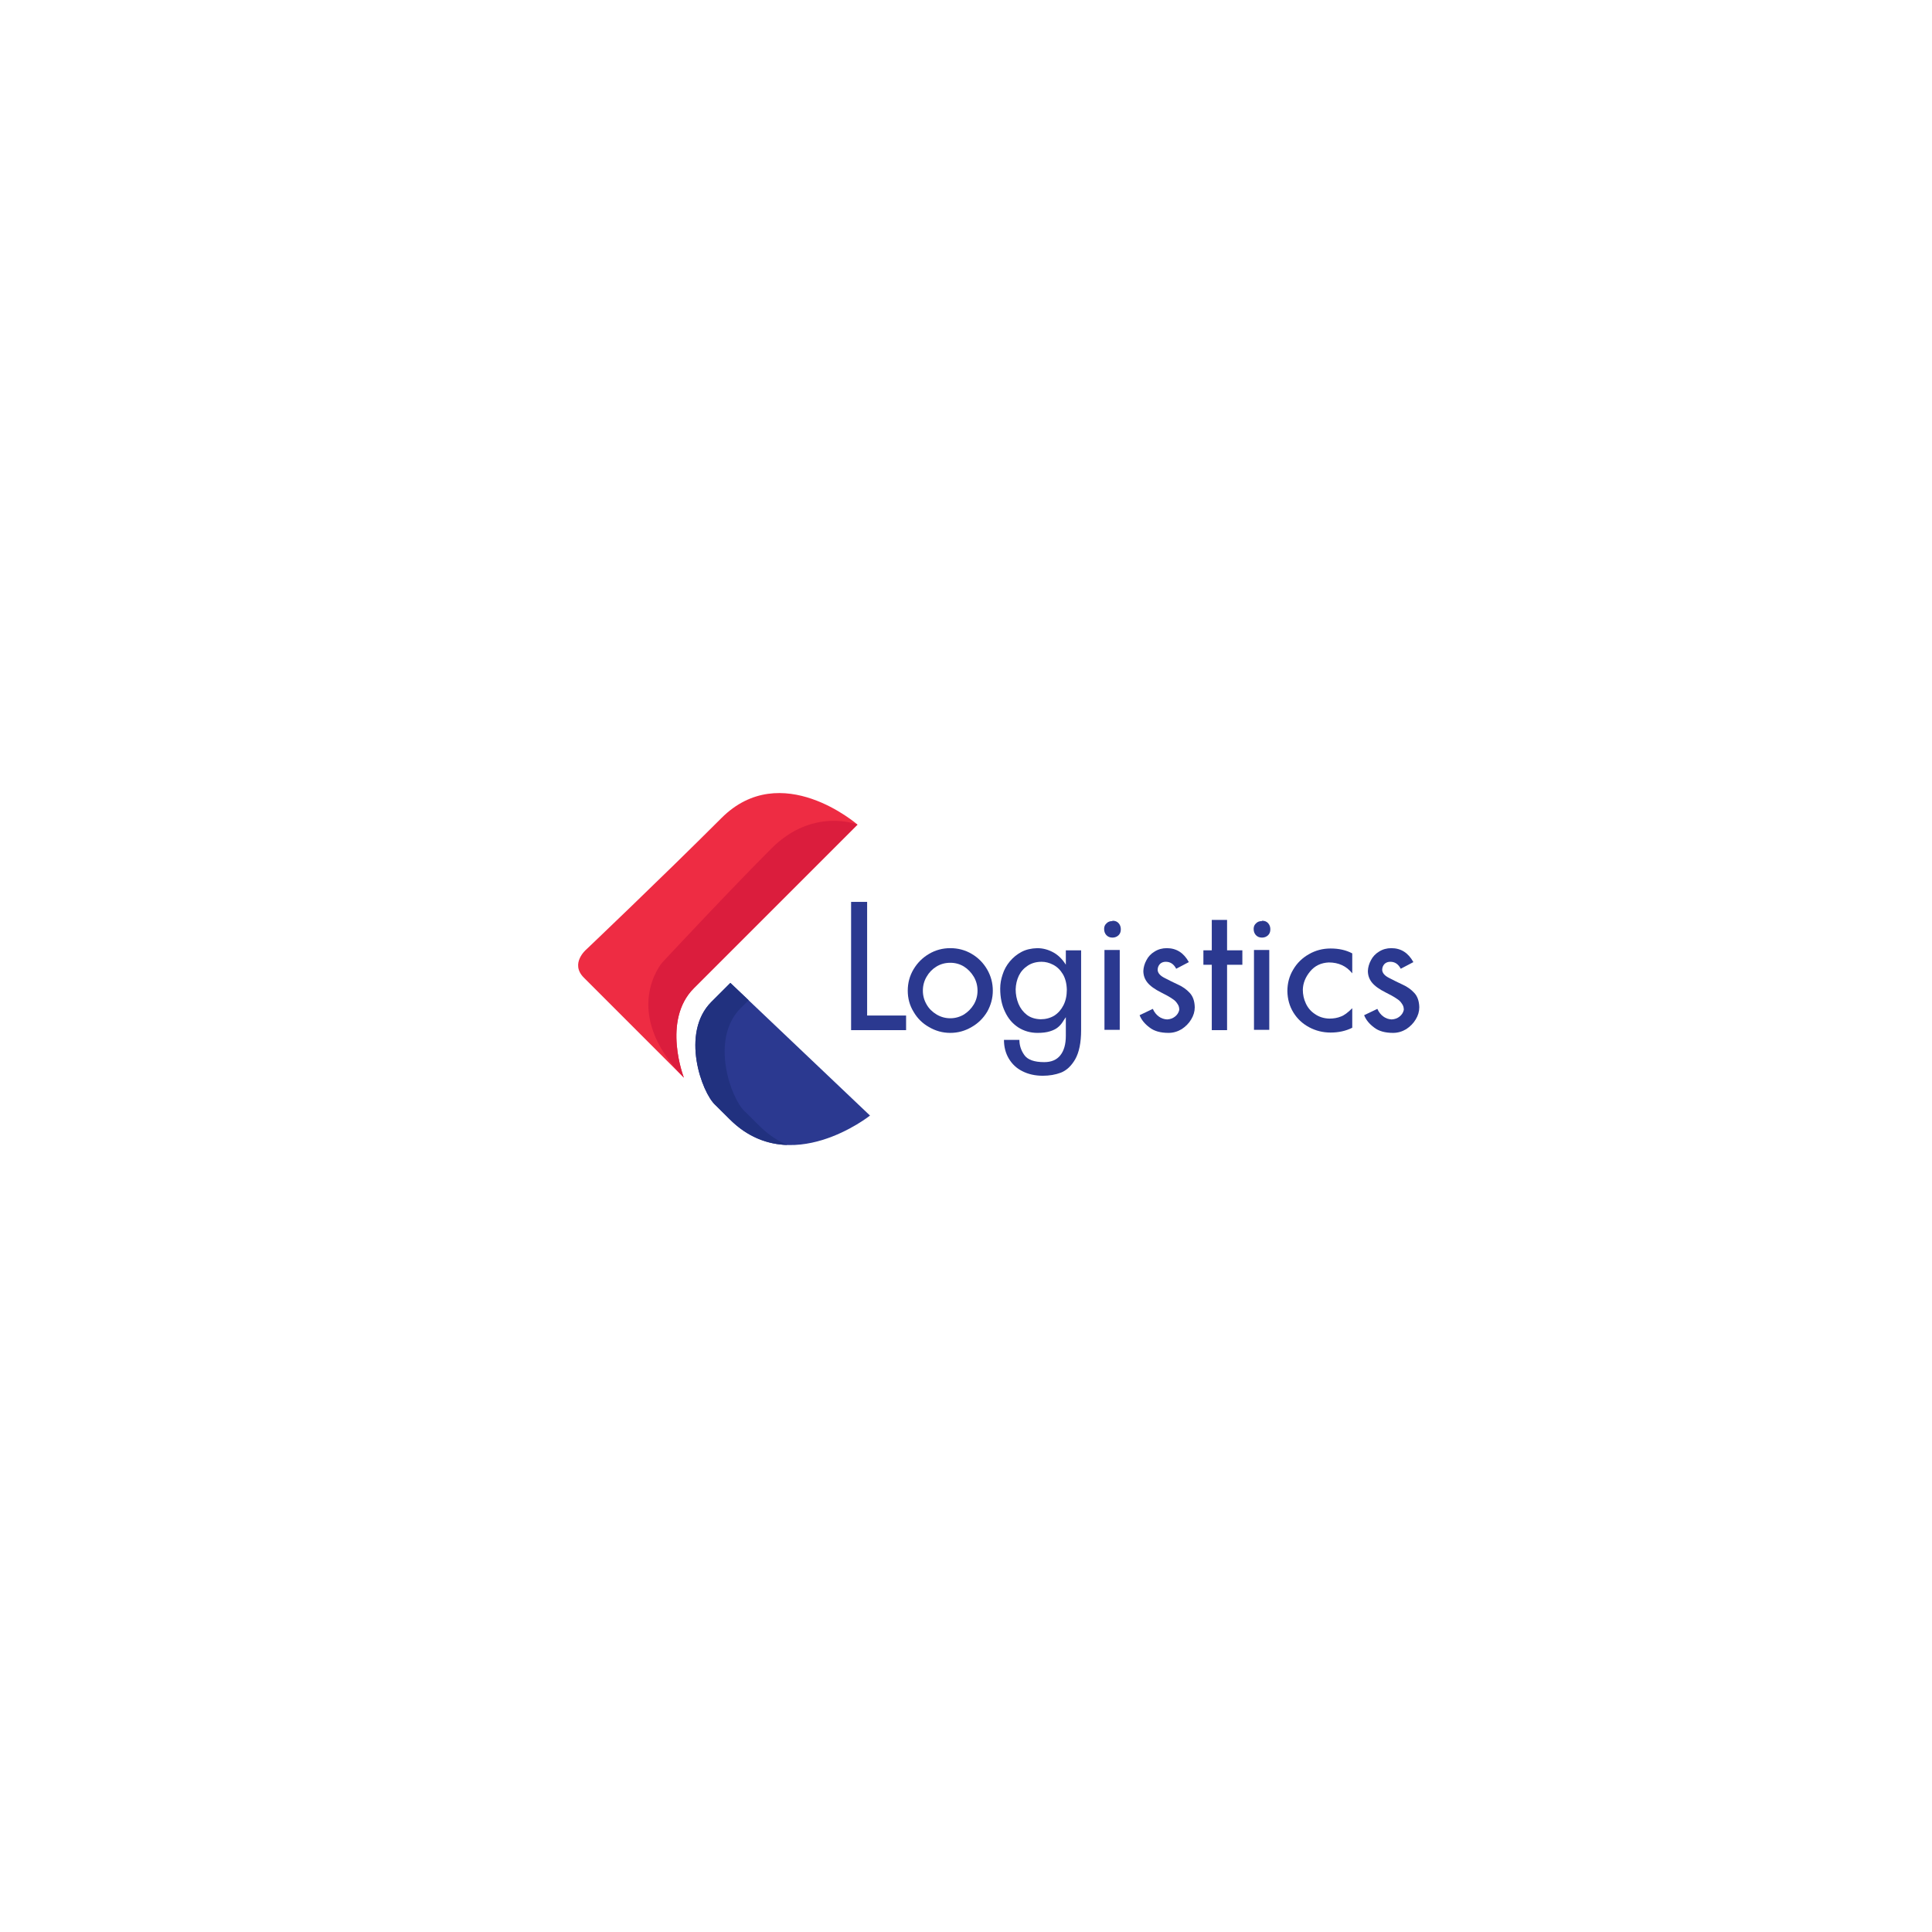
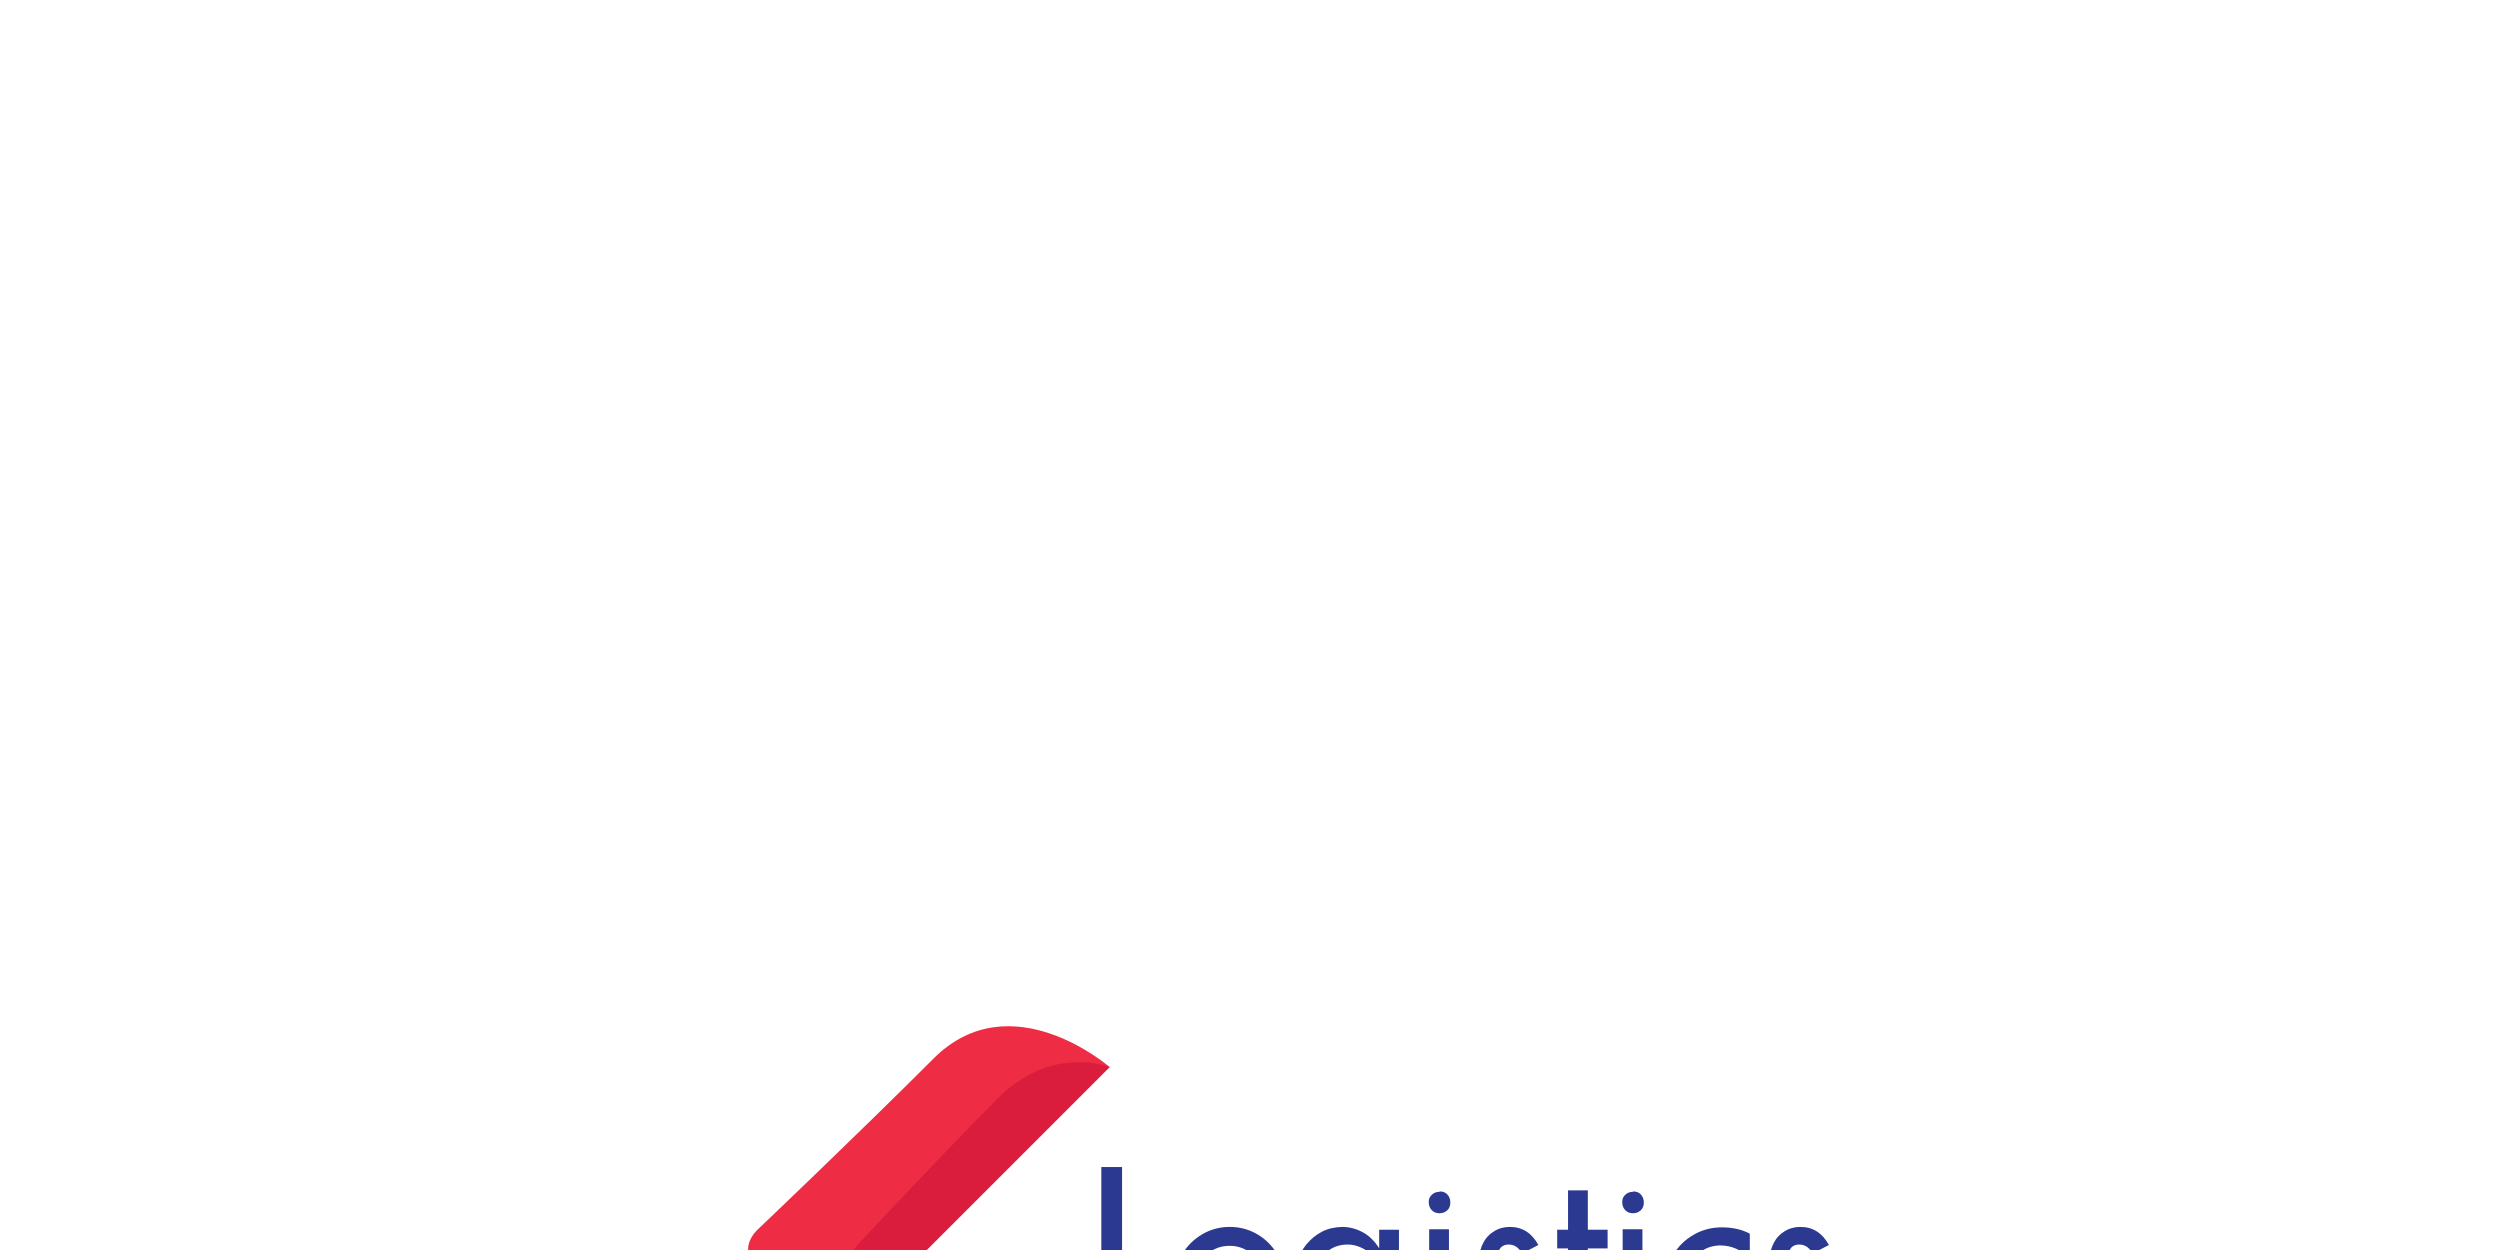
- <svg xmlns="http://www.w3.org/2000/svg" version="1.1" id="Layer_1" x="0px" y="0px" viewBox="0 0 1024 1024">
+ <svg xmlns="http://www.w3.org/2000/svg" version="1.1" id="Layer_1" x="0px" y="0px" viewBox="0 0 1024 512">
  <path fill="#EE2C43" d="M454.483,437.058c0,0-40.39-35.185-72.105-3.469c-31.714,31.716-71.607,69.627-71.607,69.627    s-8.842,7.432-1.324,14.949c7.519,7.516,53.025,53.026,53.025,53.026s-11.808-30.313,5.287-47.41    C384.855,506.684,454.483,437.058,454.483,437.058z" />
  <path fill="#2B3990" d="M377.063,531.002c2.41-2.41,5.889-5.889,10.043-10.042l74.018,70.315c0,0-42.495,33.821-74.334,1.981      l-7.628-7.569C371.973,579.217,360.51,547.555,377.063,531.002z" />
  <path fill="#21317F" d="M377.063,531.002c2.41-2.41,5.889-5.889,10.043-10.042l9.658,9.173c-1.603,1.603-3.016,3.017-4.172,4.172    c-16.552,16.553-5.091,48.215,2.098,54.686l7.628,7.569c4.847,4.848,9.944,8.159,15.099,10.313    c-10.197-0.313-20.907-3.894-30.628-13.615l-7.628-7.569C371.973,579.217,360.51,547.555,377.063,531.002z" />
  <path fill="#DB1D3D" d="M351.073,510.072c0,0,35.764-38.325,57.817-60.378s45.593-12.636,45.593-12.636    s-69.627,69.626-86.724,86.723c-17.095,17.097-5.287,47.41-5.287,47.41C328.278,536.17,351.073,510.072,351.073,510.072z" />
  <path fill="#2B3990" d="M451.1,478.02h8.499v60.229h20.648v7.75H451.1V478.02z" />
  <path fill="#2B3990" d="M503.669,502.543c4.139,0,7.925,1.012,11.359,3.039c3.435,2.025,6.157,4.77,8.168,8.231    c2.01,3.463,3.016,7.22,3.016,11.271c0,3.904-0.998,7.634-2.994,11.184c-2.084,3.463-4.842,6.164-8.276,8.101    c-3.494,2.055-7.251,3.083-11.272,3.083c-4.021,0-7.778-1.028-11.271-3.083c-3.463-1.937-6.192-4.638-8.188-8.101    c-2.056-3.346-3.083-7.072-3.083-11.184c0-4.138,1.027-7.924,3.083-11.359c2.054-3.432,4.783-6.147,8.188-8.143    C495.833,503.556,499.59,502.543,503.669,502.543z M503.669,510.292c-2.701,0-5.144,0.667-7.331,2.004    c-2.187,1.334-3.926,3.132-5.217,5.392c-1.321,2.229-1.981,4.696-1.981,7.396c0,2.614,0.66,5.049,1.981,7.309    c1.204,2.144,2.979,3.919,5.328,5.328c2.23,1.321,4.638,1.98,7.22,1.98c2.554,0,4.96-0.659,7.221-1.98    c2.172-1.379,3.918-3.155,5.239-5.328c1.321-2.23,1.98-4.667,1.98-7.309c0-2.67-0.659-5.136-1.98-7.396    c-1.38-2.289-3.126-4.095-5.239-5.415C508.718,510.952,506.312,510.292,503.669,510.292z" />
  <path fill="#2B3990" d="M564.913,511.305v-7.617h8.101v42.31c0,6.633-1.057,11.799-3.17,15.498    c-2.055,3.522-4.579,5.871-7.572,7.045c-2.91,1.086-6.098,1.628-9.564,1.628c-4.085,0-7.698-0.807-10.843-2.422    c-3.027-1.495-5.423-3.728-7.185-6.692c-1.705-2.876-2.557-6.179-2.557-9.906h8.178c0,2.906,0.866,5.577,2.598,8.015    c1.731,2.523,5.254,3.786,10.567,3.786c3.727,0,6.545-1.174,8.453-3.522c1.995-2.437,2.994-5.915,2.994-10.435v-9.863    c-0.324,0.471-0.646,0.947-0.97,1.431c-0.322,0.485-0.602,0.919-0.836,1.3c-0.733,1.086-1.556,1.98-2.465,2.686    c-0.971,0.822-2.353,1.513-4.145,2.07c-1.765,0.557-3.955,0.836-6.57,0.836c-3.763,0-7.173-0.969-10.229-2.906    c-1.588-1.058-2.946-2.259-4.078-3.61c-1.132-1.35-2.109-2.906-2.933-4.667c-1.705-3.493-2.557-7.588-2.557-12.284    c0-2.494,0.426-4.99,1.279-7.484c0.794-2.523,2.06-4.827,3.795-6.911c1.766-2.114,3.84-3.801,6.222-5.063    c2.324-1.232,5.104-1.893,8.34-1.981c2.907,0,5.694,0.72,8.366,2.158C560.744,506.081,563.004,508.283,564.913,511.305z     M565.441,524.556c-0.088-3.315-0.808-6.09-2.157-8.32c-1.351-2.23-3.067-3.874-5.151-4.931c-1.997-1.026-4.007-1.541-6.032-1.541    c-2.847,0-5.313,0.69-7.396,2.069c-2.085,1.379-3.654,3.154-4.712,5.327c-1.027,2.171-1.585,4.563-1.672,7.176    c0,2.701,0.498,5.269,1.497,7.706c0.997,2.378,2.479,4.329,4.446,5.855c1.938,1.468,4.373,2.245,7.309,2.334    c2.642,0,5.033-0.632,7.177-1.895c2.083-1.35,3.712-3.185,4.887-5.503C564.839,530.485,565.441,527.726,565.441,524.556z" />
  <path fill="#2B3990" d="M589.525,488.19l0.176-0.175c1.35,0,2.407,0.425,3.17,1.276c0.793,0.881,1.189,1.967,1.189,3.257    c0,1.381-0.434,2.459-1.299,3.236c-0.866,0.779-1.916,1.167-3.148,1.167c-1.351,0-2.437-0.455-3.258-1.364    c-0.764-0.851-1.145-1.938-1.145-3.259c0-1.233,0.425-2.215,1.276-2.95C587.25,488.587,588.263,488.19,589.525,488.19z     M585.387,503.513h8.102v42.309h-8.102V503.513z" />
  <path fill="#2B3990" d="M623.411,513.461c-1.265-2.464-3.101-3.697-5.511-3.697c-1.265,0-2.293,0.382-3.086,1.146    c-0.824,0.88-1.235,1.936-1.235,3.168c0.088,1.673,1.352,3.112,3.792,4.314c2.351,1.233,4.732,2.407,7.144,3.522    c2.381,1.087,4.395,2.525,6.04,4.316c1.705,1.79,2.603,4.329,2.69,7.615c0,2.261-0.633,4.419-1.896,6.473    c-1.204,2.024-2.881,3.743-5.025,5.152c-2.206,1.319-4.528,1.98-6.968,1.98c-4.263,0-7.599-0.939-10.01-2.817    c-2.616-1.938-4.396-4.124-5.335-6.561l7.011-3.348c0.764,1.733,1.822,3.083,3.174,4.053c1.264,0.939,2.734,1.453,4.411,1.54    c1.616-0.087,2.983-0.573,4.1-1.453c1.234-0.938,2.015-2.142,2.337-3.609c0-1.263-0.309-2.304-0.926-3.127    c-0.646-1.057-1.426-1.878-2.337-2.465c-0.853-0.617-1.91-1.277-3.174-1.98c-0.766-0.412-1.368-0.728-1.81-0.947    c-0.44-0.22-0.882-0.447-1.322-0.684c-3.41-1.702-5.85-3.463-7.319-5.283c-1.44-1.789-2.161-3.844-2.161-6.164    c0.088-1.937,0.632-3.829,1.632-5.678c0.971-1.907,2.41-3.434,4.321-4.579c1.91-1.204,4.071-1.805,6.481-1.805    c5.085,0,8.98,2.465,11.686,7.397L623.411,513.461z" />
  <path fill="#2B3990" d="M642.271,503.688v-16.115h8.102v16.115h8.101v7.661h-8.101v34.649h-8.102v-34.649h-4.446v-7.661H642.271z" />
  <path fill="#2B3990" d="M668.775,488.19l0.177-0.175c1.35,0,2.406,0.425,3.17,1.276c0.793,0.881,1.188,1.967,1.188,3.257    c0,1.381-0.434,2.459-1.299,3.236c-0.865,0.779-1.915,1.167-3.148,1.167c-1.351,0-2.436-0.455-3.257-1.364    c-0.765-0.851-1.145-1.938-1.145-3.259c0-1.233,0.424-2.215,1.276-2.95C666.5,488.587,667.513,488.19,668.775,488.19z     M664.637,503.513h8.102v42.309h-8.102V503.513z" />
  <path fill="#2B3990" d="M716.722,534.375v10.346c-3.379,1.702-7.2,2.555-11.461,2.555c-4.086,0-7.885-0.941-11.396-2.818    c-3.512-1.878-6.297-4.49-8.354-7.837c-2.028-3.288-3.087-7.045-3.175-11.271c0-4.228,1.028-8.043,3.086-11.447    c2.028-3.463,4.819-6.193,8.376-8.189c3.468-1.996,7.289-2.993,11.463-2.993c4.408,0,8.229,0.866,11.461,2.597v10.566    c-1.555-1.937-3.368-3.382-5.437-4.336c-2.069-0.953-4.396-1.431-6.979-1.431c-4.138,0.176-7.448,1.769-9.928,4.775    c-2.48,3.009-3.765,6.23-3.853,9.664c0,2.585,0.528,5.005,1.585,7.265c1.086,2.378,2.715,4.271,4.888,5.681    c2.142,1.497,4.667,2.289,7.573,2.378c2.317,0,4.358-0.368,6.119-1.101C712.334,538.221,714.345,536.753,716.722,534.375z" />
  <path fill="#2B3990" d="M742.42,513.461c-1.265-2.464-3.102-3.697-5.512-3.697c-1.265,0-2.293,0.382-3.086,1.146    c-0.824,0.88-1.235,1.936-1.235,3.168c0.088,1.673,1.352,3.112,3.792,4.314c2.352,1.233,4.732,2.407,7.144,3.522    c2.381,1.087,4.395,2.525,6.041,4.316c1.704,1.79,2.602,4.329,2.689,7.615c0,2.261-0.632,4.419-1.896,6.473    c-1.205,2.024-2.881,3.743-5.026,5.152c-2.205,1.319-4.527,1.98-6.968,1.98c-4.262,0-7.598-0.939-10.009-2.817    c-2.617-1.938-4.396-4.124-5.336-6.561l7.011-3.348c0.765,1.733,1.822,3.083,3.175,4.053c1.264,0.939,2.733,1.453,4.41,1.54    c1.616-0.087,2.983-0.573,4.101-1.453c1.233-0.938,2.014-2.142,2.337-3.609c0-1.263-0.31-2.304-0.926-3.127    c-0.647-1.057-1.427-1.878-2.337-2.465c-0.854-0.617-1.911-1.277-3.175-1.98c-0.766-0.412-1.368-0.728-1.81-0.947    c-0.439-0.22-0.881-0.447-1.321-0.684c-3.411-1.702-5.851-3.463-7.32-5.283c-1.44-1.789-2.16-3.844-2.16-6.164    c0.087-1.937,0.631-3.829,1.632-5.678c0.97-1.907,2.41-3.434,4.32-4.579c1.911-1.204,4.072-1.805,6.482-1.805    c5.085,0,8.979,2.465,11.686,7.397L742.42,513.461z" />
</svg>
